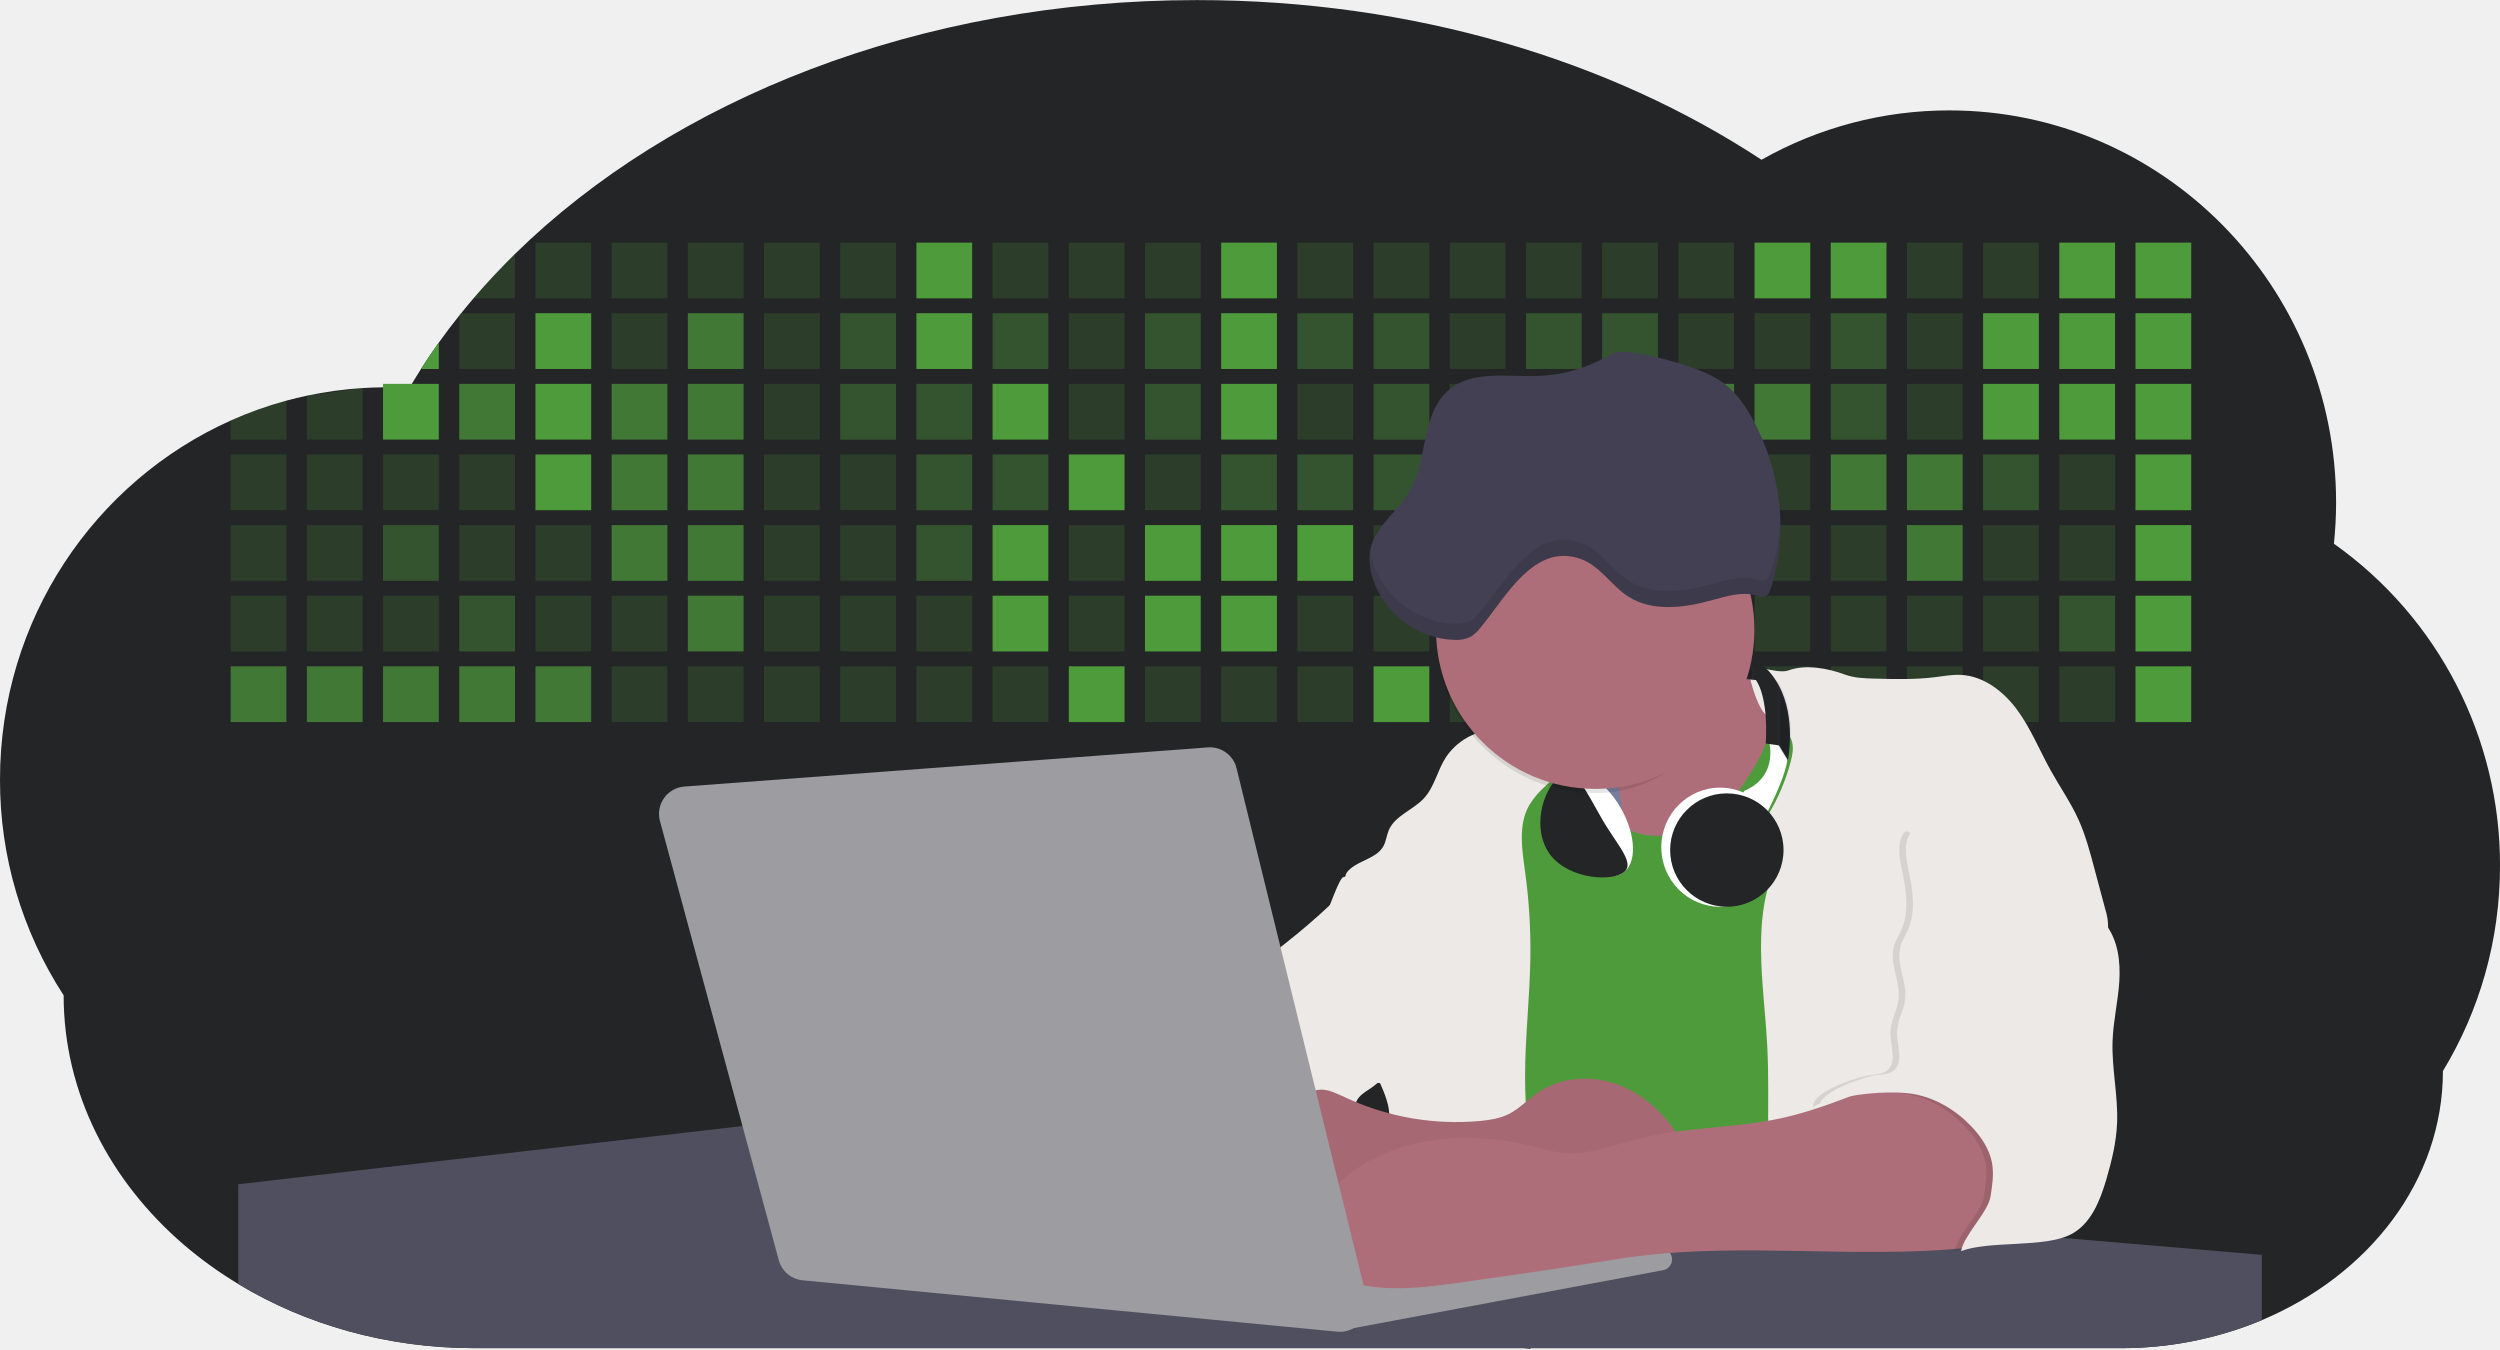
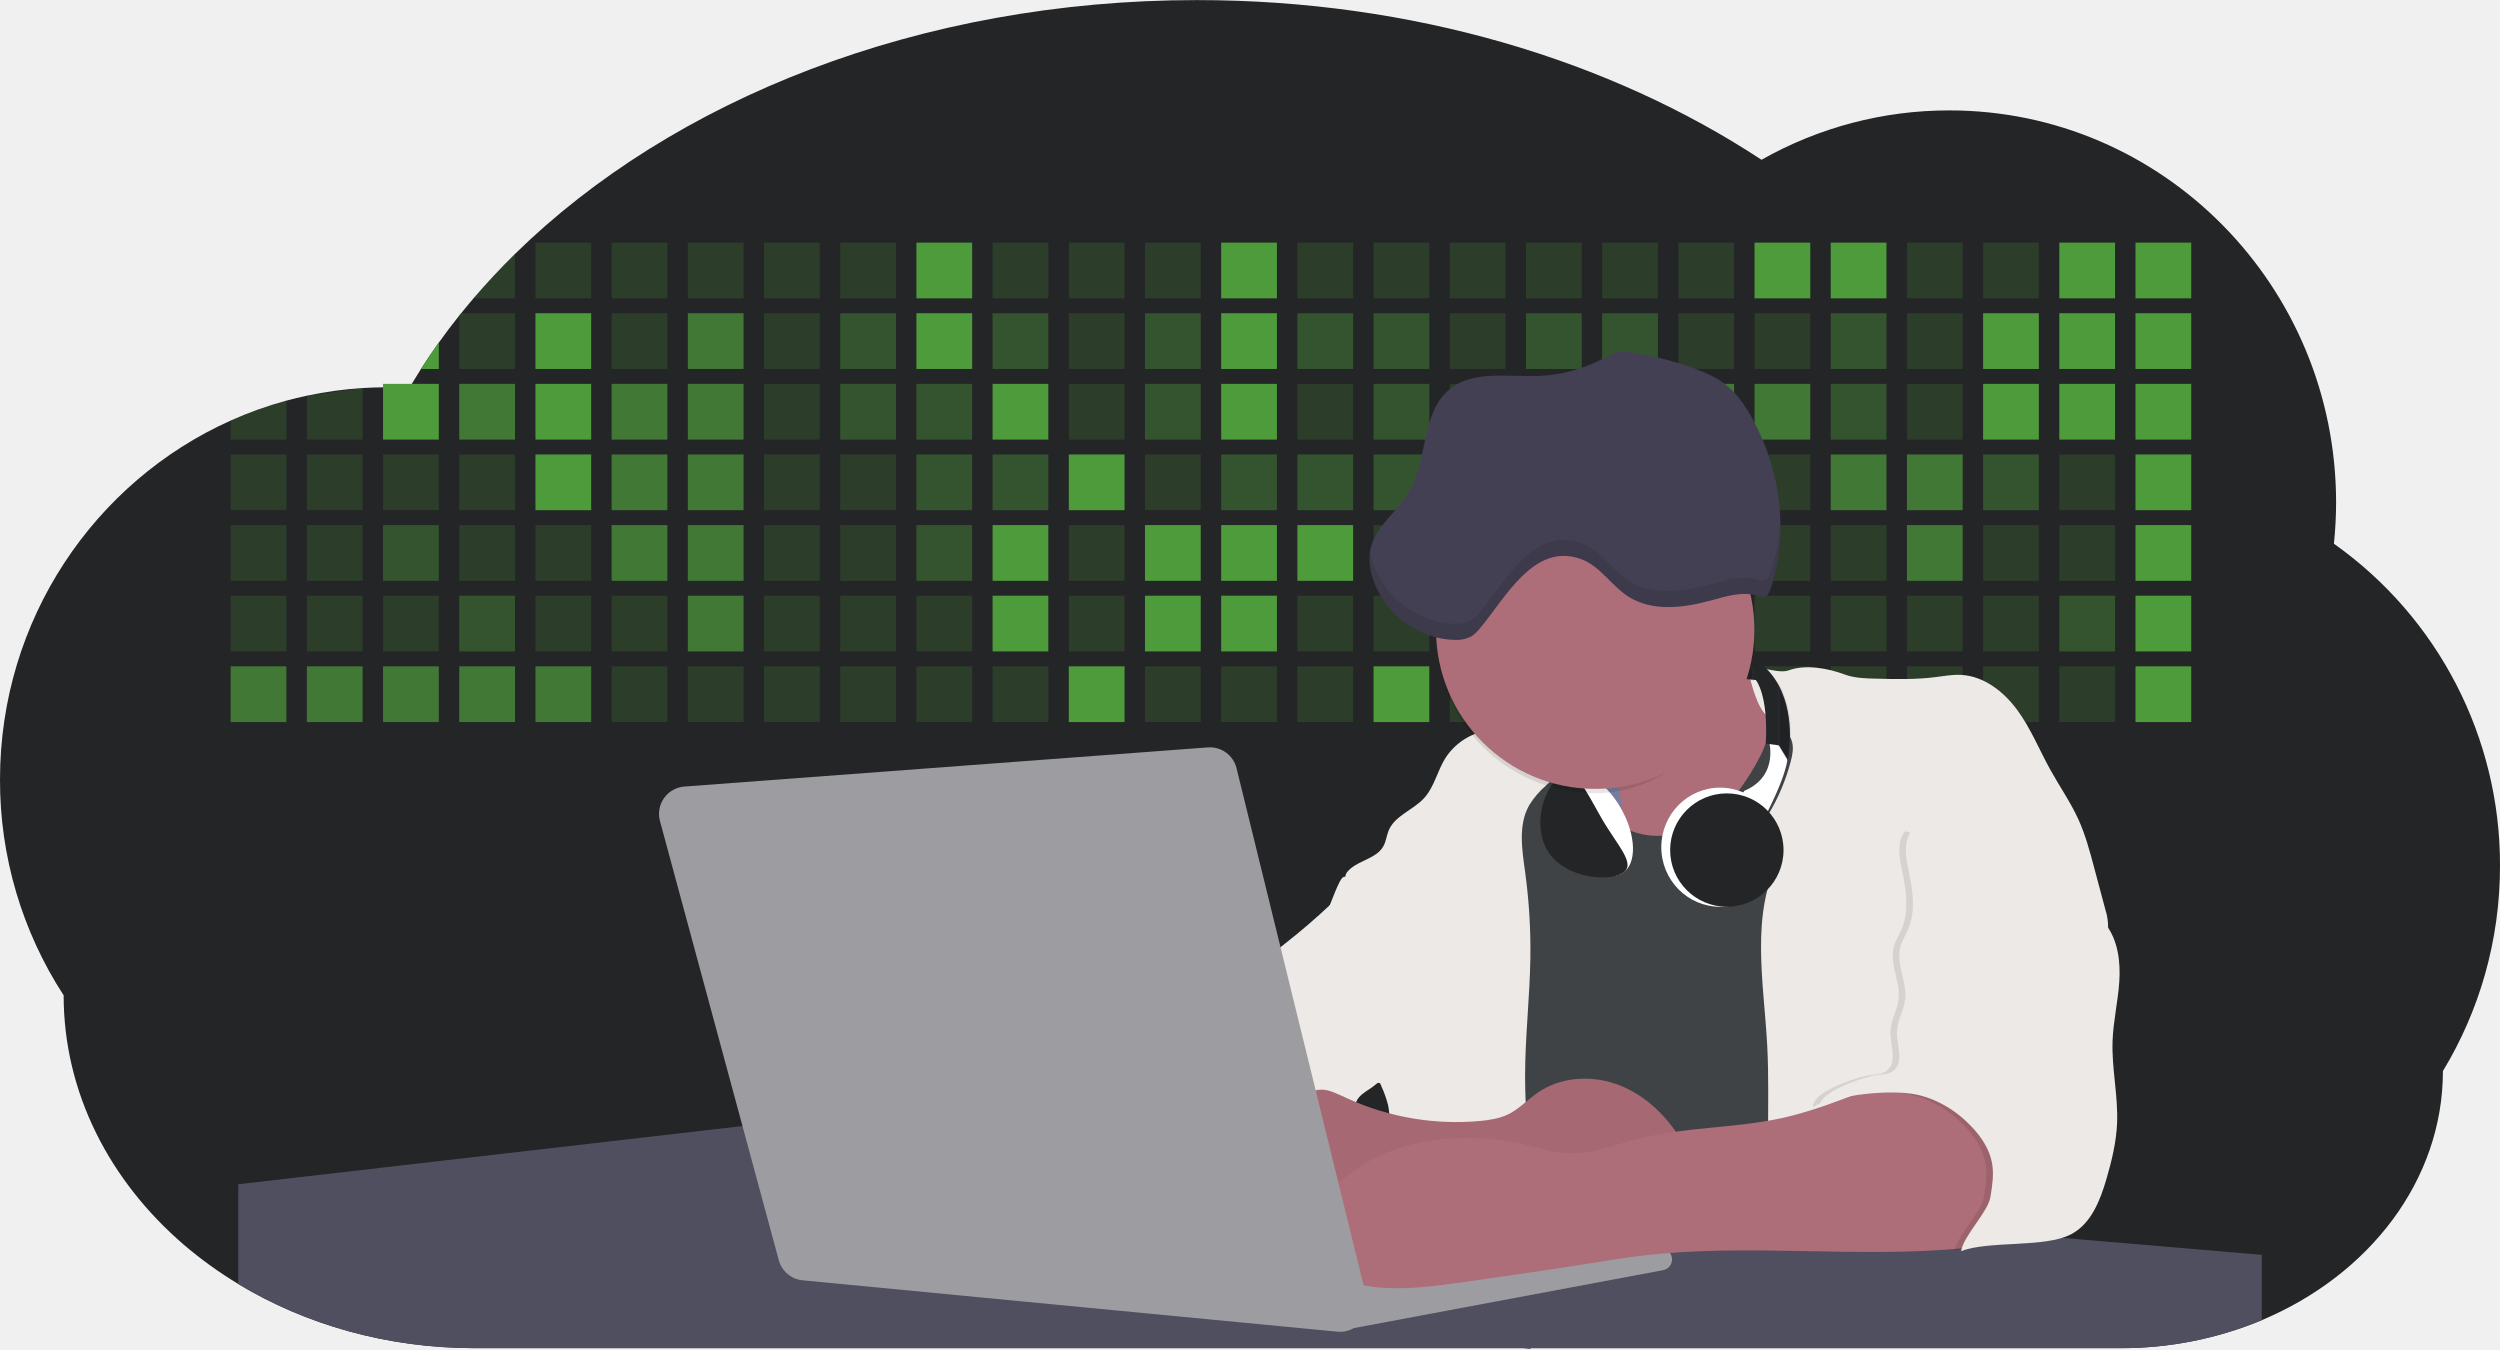
<svg xmlns="http://www.w3.org/2000/svg" id="aa7bae02-e79e-4d6b-a496-aba15f39787c" data-name="Layer 1" width="1144" height="617.32" viewBox="0 0 1144 617.32" version="1.1">
  <defs id="defs419" />
  <path d="M1172,537.57a181.92,181.92,0,0,1-6.85,49.6,180.06,180.06,0,0,1-19.27,44.28c0,50.1-33.82,93.4-82.91,114a167.3,167.3,0,0,1-64.73,12.8H245.17c-40.25,0-77.55-10.86-108.14-29.36A185.76,185.76,0,0,1,112.2,711c-34-29.22-55.08-69.6-55.08-114.2A180.5,180.5,0,0,1,28,498.08c0-73.36,43.39-136.44,105.55-164.29a174.52,174.52,0,0,1,25.51-9.12q4.63-1.26,9.36-2.26a175.39,175.39,0,0,1,25.51-3.5q4.65-.29,9.35-.33H205c3.46,0,6.89.12,10.3.32l1.12-1.9q2.06-3.44,4.22-6.81,3.9-6.14,8.18-12.1,4.48-6.29,9.35-12.38l.83-1q2.76-3.44,5.64-6.8,9-10.49,19-20.35c72.11-70.68,185.08-116.18,312.08-116.18,98.82,0,189.15,27.55,258.34,73.07A174.18,174.18,0,0,1,920,191.86c97.74,0,177,80.37,177,179.51a184.9,184.9,0,0,1-1,18.78A180,180,0,0,1,1172,537.57Z" transform="translate(-28 -141.34)" fill="#4e9b3c" opacity="0.1" id="path4" style="fill:#232526;fill-opacity:1;opacity:1" />
  <path d="M263.66,257.52v20.35h-19Q253.59,267.39,263.66,257.52Z" transform="translate(-28 -141.34)" fill="#4e9b3c" opacity="0.2" id="path6" />
  <rect x="245.02" y="111.02" width="25.51" height="25.51" fill="#4e9b3c" opacity="0.2" id="rect8" />
  <rect x="279.88" y="111.02" width="25.51" height="25.51" fill="#4e9b3c" opacity="0.2" id="rect10" />
  <rect x="314.75" y="111.02" width="25.51" height="25.51" fill="#4e9b3c" opacity="0.2" id="rect12" />
  <rect x="349.61" y="111.02" width="25.51" height="25.51" fill="#4e9b3c" opacity="0.2" id="rect14" />
  <rect x="384.48" y="111.02" width="25.51" height="25.51" fill="#4e9b3c" opacity="0.2" id="rect16" />
  <rect x="419.35" y="111.02" width="25.51" height="25.51" fill="#4e9b3c" id="rect18" />
  <rect x="454.21" y="111.02" width="25.51" height="25.51" fill="#4e9b3c" opacity="0.2" id="rect20" />
  <rect x="489.08" y="111.02" width="25.51" height="25.51" fill="#4e9b3c" opacity="0.2" id="rect22" />
  <rect x="523.94" y="111.02" width="25.51" height="25.51" fill="#4e9b3c" opacity="0.2" id="rect24" />
  <rect x="558.81" y="111.02" width="25.51" height="25.51" fill="#4e9b3c" id="rect26" />
  <rect x="593.68" y="111.02" width="25.51" height="25.51" fill="#4e9b3c" opacity="0.2" id="rect28" />
  <rect x="628.54" y="111.02" width="25.51" height="25.51" fill="#4e9b3c" opacity="0.2" id="rect30" />
  <rect x="663.41" y="111.02" width="25.51" height="25.51" fill="#4e9b3c" opacity="0.2" id="rect32" />
  <rect x="698.28" y="111.02" width="25.51" height="25.51" fill="#4e9b3c" opacity="0.2" id="rect34" />
  <rect x="733.14" y="111.02" width="25.51" height="25.51" fill="#4e9b3c" opacity="0.2" id="rect36" />
  <rect x="768.01" y="111.02" width="25.51" height="25.51" fill="#4e9b3c" opacity="0.2" id="rect38" />
  <rect x="802.87" y="111.02" width="25.51" height="25.51" fill="#4e9b3c" id="rect40" />
  <rect x="837.74" y="111.02" width="25.51" height="25.51" fill="#4e9b3c" id="rect42" />
  <rect x="872.61" y="111.02" width="25.51" height="25.51" fill="#4e9b3c" opacity="0.2" id="rect44" />
  <rect x="907.47" y="111.02" width="25.51" height="25.51" fill="#4e9b3c" opacity="0.2" id="rect46" />
  <rect x="942.34" y="111.02" width="25.51" height="25.51" fill="#4e9b3c" id="rect48" />
  <rect x="977.2" y="111.02" width="25.51" height="25.51" fill="#4e9b3c" id="rect50" />
  <path d="M228.8,298.08v12.1h-8.18Q224.52,304,228.8,298.08Z" transform="translate(-28 -141.34)" fill="#4e9b3c" id="path52" />
  <rect x="210.15" y="143.33" width="25.51" height="25.51" fill="#4e9b3c" opacity="0.2" id="rect54" />
  <rect x="245.02" y="143.33" width="25.51" height="25.51" fill="#4e9b3c" id="rect56" />
  <rect x="279.88" y="143.33" width="25.51" height="25.51" fill="#4e9b3c" opacity="0.2" id="rect58" />
  <rect x="314.75" y="143.33" width="25.51" height="25.51" fill="#4e9b3c" opacity="0.7" id="rect60" />
  <rect x="349.61" y="143.33" width="25.51" height="25.51" fill="#4e9b3c" opacity="0.2" id="rect62" />
  <rect x="384.48" y="143.33" width="25.51" height="25.51" fill="#4e9b3c" opacity="0.4" id="rect64" />
  <rect x="419.35" y="143.33" width="25.51" height="25.51" fill="#4e9b3c" id="rect66" />
  <rect x="454.21" y="143.33" width="25.51" height="25.51" fill="#4e9b3c" opacity="0.4" id="rect68" />
  <rect x="489.08" y="143.33" width="25.51" height="25.51" fill="#4e9b3c" opacity="0.2" id="rect70" />
  <rect x="523.94" y="143.33" width="25.51" height="25.51" fill="#4e9b3c" opacity="0.4" id="rect72" />
  <rect x="558.81" y="143.33" width="25.51" height="25.51" fill="#4e9b3c" id="rect74" />
  <rect x="593.68" y="143.33" width="25.51" height="25.51" fill="#4e9b3c" opacity="0.4" id="rect76" />
  <rect x="628.54" y="143.33" width="25.51" height="25.51" fill="#4e9b3c" opacity="0.4" id="rect78" />
  <rect x="663.41" y="143.33" width="25.51" height="25.51" fill="#4e9b3c" opacity="0.2" id="rect80" />
  <rect x="698.28" y="143.33" width="25.51" height="25.51" fill="#4e9b3c" opacity="0.4" id="rect82" />
  <rect x="733.14" y="143.33" width="25.51" height="25.51" fill="#4e9b3c" opacity="0.4" id="rect84" />
  <rect x="768.01" y="143.33" width="25.51" height="25.51" fill="#4e9b3c" opacity="0.2" id="rect86" />
  <rect x="802.87" y="143.33" width="25.51" height="25.51" fill="#4e9b3c" opacity="0.2" id="rect88" />
  <rect x="837.74" y="143.33" width="25.51" height="25.51" fill="#4e9b3c" opacity="0.4" id="rect90" />
  <rect x="872.61" y="143.33" width="25.51" height="25.51" fill="#4e9b3c" opacity="0.2" id="rect92" />
  <rect x="907.47" y="143.33" width="25.51" height="25.51" fill="#4e9b3c" id="rect94" />
  <rect x="942.34" y="143.33" width="25.51" height="25.51" fill="#4e9b3c" id="rect96" />
  <rect x="977.2" y="143.33" width="25.51" height="25.51" fill="#4e9b3c" id="rect98" />
  <path d="M159.06,324.67V342.5H133.55v-8.71A174.52,174.52,0,0,1,159.06,324.67Z" transform="translate(-28 -141.34)" fill="#4e9b3c" opacity="0.2" id="path100" />
  <polygon points="165.93 177.57 165.93 201.16 140.42 201.16 140.42 181.07 165.93 177.57" fill="#4e9b3c" opacity="0.2" id="polygon102" />
  <rect x="175.28" y="175.65" width="25.51" height="25.51" fill="#4e9b3c" id="rect104" />
  <rect x="210.15" y="175.65" width="25.51" height="25.51" fill="#4e9b3c" opacity="0.7" id="rect106" />
  <rect x="245.02" y="175.65" width="25.51" height="25.51" fill="#4e9b3c" id="rect108" />
  <rect x="279.88" y="175.65" width="25.51" height="25.51" fill="#4e9b3c" opacity="0.7" id="rect110" />
  <rect x="314.75" y="175.65" width="25.51" height="25.51" fill="#4e9b3c" opacity="0.7" id="rect112" />
  <rect x="349.61" y="175.65" width="25.51" height="25.51" fill="#4e9b3c" opacity="0.2" id="rect114" />
  <rect x="384.48" y="175.65" width="25.51" height="25.51" fill="#4e9b3c" opacity="0.4" id="rect116" />
  <rect x="419.35" y="175.65" width="25.51" height="25.51" fill="#4e9b3c" opacity="0.4" id="rect118" />
  <rect x="454.21" y="175.65" width="25.51" height="25.51" fill="#4e9b3c" id="rect120" />
  <rect x="489.08" y="175.65" width="25.51" height="25.51" fill="#4e9b3c" opacity="0.2" id="rect122" />
  <rect x="523.94" y="175.65" width="25.51" height="25.51" fill="#4e9b3c" opacity="0.4" id="rect124" />
  <rect x="558.81" y="175.65" width="25.51" height="25.51" fill="#4e9b3c" id="rect126" />
  <rect x="593.68" y="175.65" width="25.51" height="25.51" fill="#4e9b3c" opacity="0.2" id="rect128" />
  <rect x="628.54" y="175.65" width="25.51" height="25.51" fill="#4e9b3c" opacity="0.4" id="rect130" />
  <rect x="663.41" y="175.65" width="25.51" height="25.51" fill="#4e9b3c" opacity="0.2" id="rect132" />
  <rect x="698.28" y="175.65" width="25.51" height="25.51" fill="#4e9b3c" id="rect134" />
  <rect x="733.14" y="175.65" width="25.51" height="25.51" fill="#4e9b3c" opacity="0.2" id="rect136" />
  <rect x="768.01" y="175.65" width="25.51" height="25.51" fill="#4e9b3c" opacity="0.7" id="rect138" />
  <rect x="802.87" y="175.65" width="25.51" height="25.51" fill="#4e9b3c" opacity="0.7" id="rect140" />
  <rect x="837.74" y="175.65" width="25.51" height="25.51" fill="#4e9b3c" opacity="0.4" id="rect142" />
  <rect x="872.61" y="175.65" width="25.51" height="25.51" fill="#4e9b3c" opacity="0.2" id="rect144" />
  <rect x="907.47" y="175.65" width="25.51" height="25.51" fill="#4e9b3c" id="rect146" />
  <rect x="942.34" y="175.65" width="25.51" height="25.51" fill="#4e9b3c" id="rect148" />
  <rect x="977.2" y="175.65" width="25.51" height="25.51" fill="#4e9b3c" id="rect150" />
  <rect x="105.55" y="207.96" width="25.51" height="25.51" fill="#4e9b3c" opacity="0.2" id="rect152" />
  <rect x="140.42" y="207.96" width="25.51" height="25.51" fill="#4e9b3c" opacity="0.2" id="rect154" />
  <rect x="175.28" y="207.96" width="25.51" height="25.51" fill="#4e9b3c" opacity="0.2" id="rect156" />
  <rect x="210.15" y="207.96" width="25.51" height="25.51" fill="#4e9b3c" opacity="0.2" id="rect158" />
  <rect x="245.02" y="207.96" width="25.51" height="25.51" fill="#4e9b3c" id="rect160" />
  <rect x="279.88" y="207.96" width="25.51" height="25.51" fill="#4e9b3c" opacity="0.7" id="rect162" />
  <rect x="314.75" y="207.96" width="25.51" height="25.51" fill="#4e9b3c" opacity="0.7" id="rect164" />
  <rect x="349.61" y="207.96" width="25.51" height="25.51" fill="#4e9b3c" opacity="0.2" id="rect166" />
  <rect x="384.48" y="207.96" width="25.51" height="25.51" fill="#4e9b3c" opacity="0.2" id="rect168" />
  <rect x="419.35" y="207.96" width="25.51" height="25.51" fill="#4e9b3c" opacity="0.4" id="rect170" />
  <rect x="454.21" y="207.96" width="25.51" height="25.51" fill="#4e9b3c" opacity="0.4" id="rect172" />
  <rect x="489.08" y="207.96" width="25.51" height="25.51" fill="#4e9b3c" id="rect174" />
  <rect x="523.94" y="207.96" width="25.51" height="25.51" fill="#4e9b3c" opacity="0.2" id="rect176" />
  <rect x="558.81" y="207.96" width="25.51" height="25.51" fill="#4e9b3c" opacity="0.4" id="rect178" />
  <rect x="593.68" y="207.96" width="25.51" height="25.51" fill="#4e9b3c" opacity="0.4" id="rect180" />
  <rect x="628.54" y="207.96" width="25.51" height="25.51" fill="#4e9b3c" opacity="0.4" id="rect182" />
  <rect x="663.41" y="207.96" width="25.51" height="25.51" fill="#4e9b3c" opacity="0.4" id="rect184" />
  <rect x="698.28" y="207.96" width="25.51" height="25.51" fill="#4e9b3c" opacity="0.2" id="rect186" />
  <rect x="733.14" y="207.96" width="25.51" height="25.51" fill="#4e9b3c" opacity="0.2" id="rect188" />
  <rect x="768.01" y="207.96" width="25.51" height="25.51" fill="#4e9b3c" opacity="0.2" id="rect190" />
  <rect x="802.87" y="207.96" width="25.51" height="25.51" fill="#4e9b3c" opacity="0.2" id="rect192" />
  <rect x="837.74" y="207.96" width="25.51" height="25.51" fill="#4e9b3c" opacity="0.7" id="rect194" />
  <rect x="872.61" y="207.96" width="25.51" height="25.51" fill="#4e9b3c" opacity="0.7" id="rect196" />
  <rect x="907.47" y="207.96" width="25.51" height="25.51" fill="#4e9b3c" opacity="0.4" id="rect198" />
  <rect x="942.34" y="207.96" width="25.51" height="25.51" fill="#4e9b3c" opacity="0.2" id="rect200" />
  <rect x="977.2" y="207.96" width="25.51" height="25.51" fill="#4e9b3c" id="rect202" />
  <rect x="105.55" y="240.28" width="25.51" height="25.51" fill="#4e9b3c" opacity="0.2" id="rect204" />
  <rect x="140.42" y="240.28" width="25.51" height="25.51" fill="#4e9b3c" opacity="0.2" id="rect206" />
  <rect x="175.28" y="240.28" width="25.51" height="25.51" fill="#4e9b3c" opacity="0.4" id="rect208" />
  <rect x="210.15" y="240.28" width="25.51" height="25.51" fill="#4e9b3c" opacity="0.2" id="rect210" />
  <rect x="245.02" y="240.28" width="25.51" height="25.51" fill="#4e9b3c" opacity="0.2" id="rect212" />
  <rect x="279.88" y="240.28" width="25.51" height="25.51" fill="#4e9b3c" opacity="0.7" id="rect214" />
  <rect x="314.75" y="240.28" width="25.51" height="25.51" fill="#4e9b3c" opacity="0.7" id="rect216" />
  <rect x="349.61" y="240.28" width="25.51" height="25.51" fill="#4e9b3c" opacity="0.2" id="rect218" />
  <rect x="384.48" y="240.28" width="25.51" height="25.51" fill="#4e9b3c" opacity="0.2" id="rect220" />
  <rect x="419.35" y="240.28" width="25.51" height="25.51" fill="#4e9b3c" opacity="0.4" id="rect222" />
  <rect x="454.21" y="240.28" width="25.51" height="25.51" fill="#4e9b3c" id="rect224" />
  <rect x="489.08" y="240.28" width="25.51" height="25.51" fill="#4e9b3c" opacity="0.2" id="rect226" />
  <rect x="523.94" y="240.28" width="25.51" height="25.51" fill="#4e9b3c" id="rect228" />
  <rect x="558.81" y="240.28" width="25.51" height="25.51" fill="#4e9b3c" id="rect230" />
  <rect x="593.68" y="240.28" width="25.51" height="25.51" fill="#4e9b3c" id="rect232" />
  <rect x="628.54" y="240.28" width="25.51" height="25.51" fill="#4e9b3c" opacity="0.2" id="rect234" />
  <rect x="663.41" y="240.28" width="25.51" height="25.51" fill="#4e9b3c" id="rect236" />
  <rect x="698.28" y="240.28" width="25.51" height="25.51" fill="#4e9b3c" opacity="0.2" id="rect238" />
  <rect x="733.14" y="240.28" width="25.51" height="25.51" fill="#4e9b3c" opacity="0.2" id="rect240" />
  <rect x="768.01" y="240.28" width="25.51" height="25.51" fill="#4e9b3c" opacity="0.2" id="rect242" />
  <rect x="802.87" y="240.28" width="25.51" height="25.51" fill="#4e9b3c" opacity="0.2" id="rect244" />
  <rect x="837.74" y="240.28" width="25.51" height="25.51" fill="#4e9b3c" opacity="0.2" id="rect246" />
  <rect x="872.61" y="240.28" width="25.51" height="25.51" fill="#4e9b3c" opacity="0.7" id="rect248" />
  <rect x="907.47" y="240.28" width="25.51" height="25.51" fill="#4e9b3c" opacity="0.2" id="rect250" />
  <rect x="942.34" y="240.28" width="25.51" height="25.51" fill="#4e9b3c" opacity="0.2" id="rect252" />
  <rect x="977.2" y="240.28" width="25.51" height="25.51" fill="#4e9b3c" id="rect254" />
  <rect x="105.55" y="272.59" width="25.51" height="25.51" fill="#4e9b3c" opacity="0.2" id="rect256" />
  <rect x="140.42" y="272.59" width="25.51" height="25.51" fill="#4e9b3c" opacity="0.2" id="rect258" />
  <rect x="175.28" y="272.59" width="25.51" height="25.51" fill="#4e9b3c" opacity="0.2" id="rect260" />
  <rect x="210.15" y="272.59" width="25.51" height="25.51" fill="#4e9b3c" opacity="0.4" id="rect262" />
  <rect x="245.02" y="272.59" width="25.51" height="25.51" fill="#4e9b3c" opacity="0.2" id="rect264" />
  <rect x="279.88" y="272.59" width="25.51" height="25.51" fill="#4e9b3c" opacity="0.2" id="rect266" />
  <rect x="314.75" y="272.59" width="25.51" height="25.51" fill="#4e9b3c" opacity="0.7" id="rect268" />
  <rect x="349.61" y="272.59" width="25.51" height="25.51" fill="#4e9b3c" opacity="0.2" id="rect270" />
  <rect x="384.48" y="272.59" width="25.51" height="25.51" fill="#4e9b3c" opacity="0.2" id="rect272" />
  <rect x="419.35" y="272.59" width="25.51" height="25.51" fill="#4e9b3c" opacity="0.2" id="rect274" />
  <rect x="454.21" y="272.59" width="25.51" height="25.51" fill="#4e9b3c" id="rect276" />
  <rect x="489.08" y="272.59" width="25.51" height="25.51" fill="#4e9b3c" opacity="0.2" id="rect278" />
  <rect x="523.94" y="272.59" width="25.51" height="25.51" fill="#4e9b3c" id="rect280" />
  <rect x="558.81" y="272.59" width="25.51" height="25.51" fill="#4e9b3c" id="rect282" />
  <rect x="593.68" y="272.59" width="25.51" height="25.51" fill="#4e9b3c" opacity="0.2" id="rect284" />
  <rect x="628.54" y="272.59" width="25.51" height="25.51" fill="#4e9b3c" opacity="0.2" id="rect286" />
  <rect x="663.41" y="272.59" width="25.51" height="25.51" fill="#4e9b3c" opacity="0.2" id="rect288" />
  <rect x="698.28" y="272.59" width="25.51" height="25.51" fill="#4e9b3c" opacity="0.2" id="rect290" />
  <rect x="733.14" y="272.59" width="25.51" height="25.51" fill="#4e9b3c" opacity="0.2" id="rect292" />
  <rect x="768.01" y="272.59" width="25.51" height="25.51" fill="#4e9b3c" opacity="0.2" id="rect294" />
  <rect x="802.87" y="272.59" width="25.51" height="25.51" fill="#4e9b3c" opacity="0.2" id="rect296" />
  <rect x="837.74" y="272.59" width="25.51" height="25.51" fill="#4e9b3c" opacity="0.2" id="rect298" />
  <rect x="872.61" y="272.59" width="25.51" height="25.51" fill="#4e9b3c" opacity="0.2" id="rect300" />
  <rect x="907.47" y="272.59" width="25.51" height="25.51" fill="#4e9b3c" opacity="0.2" id="rect302" />
  <rect x="942.34" y="272.59" width="25.51" height="25.51" fill="#4e9b3c" opacity="0.4" id="rect304" />
  <rect x="977.2" y="272.59" width="25.51" height="25.51" fill="#4e9b3c" id="rect306" />
  <rect x="105.55" y="304.91" width="25.51" height="25.51" fill="#4e9b3c" opacity="0.7" id="rect308" />
  <rect x="140.42" y="304.91" width="25.51" height="25.51" fill="#4e9b3c" opacity="0.7" id="rect310" />
  <rect x="175.28" y="304.91" width="25.51" height="25.51" fill="#4e9b3c" opacity="0.7" id="rect312" />
  <rect x="210.15" y="304.91" width="25.51" height="25.51" fill="#4e9b3c" opacity="0.7" id="rect314" />
  <rect x="245.02" y="304.91" width="25.51" height="25.51" fill="#4e9b3c" opacity="0.7" id="rect316" />
  <rect x="279.88" y="304.91" width="25.51" height="25.51" fill="#4e9b3c" opacity="0.2" id="rect318" />
  <rect x="314.75" y="304.91" width="25.51" height="25.51" fill="#4e9b3c" opacity="0.2" id="rect320" />
  <rect x="349.61" y="304.91" width="25.51" height="25.51" fill="#4e9b3c" opacity="0.2" id="rect322" />
  <rect x="384.48" y="304.91" width="25.51" height="25.51" fill="#4e9b3c" opacity="0.2" id="rect324" />
  <rect x="419.35" y="304.91" width="25.51" height="25.51" fill="#4e9b3c" opacity="0.2" id="rect326" />
  <rect x="454.21" y="304.91" width="25.51" height="25.51" fill="#4e9b3c" opacity="0.2" id="rect328" />
  <rect x="489.08" y="304.91" width="25.51" height="25.51" fill="#4e9b3c" id="rect330" />
  <rect x="523.94" y="304.91" width="25.51" height="25.51" fill="#4e9b3c" opacity="0.2" id="rect332" />
  <rect x="558.81" y="304.91" width="25.51" height="25.51" fill="#4e9b3c" opacity="0.2" id="rect334" />
  <rect x="593.68" y="304.91" width="25.51" height="25.51" fill="#4e9b3c" opacity="0.2" id="rect336" />
  <rect x="628.54" y="304.91" width="25.51" height="25.51" fill="#4e9b3c" id="rect338" />
  <rect x="663.41" y="304.91" width="25.51" height="25.51" fill="#4e9b3c" opacity="0.2" id="rect340" />
  <rect x="698.28" y="304.91" width="25.51" height="25.51" fill="#4e9b3c" opacity="0.2" id="rect342" />
  <rect x="733.14" y="304.91" width="25.51" height="25.51" fill="#4e9b3c" opacity="0.2" id="rect344" />
  <rect x="768.01" y="304.91" width="25.51" height="25.51" fill="#4e9b3c" opacity="0.2" id="rect346" />
  <rect x="802.87" y="304.91" width="25.51" height="25.51" fill="#4e9b3c" opacity="0.2" id="rect348" />
  <rect x="837.74" y="304.91" width="25.51" height="25.51" fill="#4e9b3c" opacity="0.2" id="rect350" />
  <rect x="872.61" y="304.91" width="25.51" height="25.51" fill="#4e9b3c" opacity="0.2" id="rect352" />
  <rect x="907.47" y="304.91" width="25.51" height="25.51" fill="#4e9b3c" opacity="0.2" id="rect354" />
  <rect x="942.34" y="304.91" width="25.51" height="25.51" fill="#4e9b3c" opacity="0.2" id="rect356" />
  <rect x="977.2" y="304.91" width="25.51" height="25.51" fill="#4e9b3c" id="rect358" />
  <circle cx="734.52" cy="363.89" r="34.87" fill="#767d9f" id="circle360" />
  <path d="M760.71,460.87q5.22,22.78,8.86,45.9c.73,4.58,1.38,9.41-.28,13.74-1.39,3.61-4.22,6.43-6.44,9.59s-3.9,7.21-2.55,10.83,5.29,5.6,9.05,6.62c10.76,2.9,22.23.79,32.94-2.35a53.29,53.29,0,0,0,13.81-5.72c4.54-2.88,8.26-6.88,11.68-11,15.61-18.93,25.83-41.65,35.45-64.23a39.12,39.12,0,0,1-33.11-13.34c-3.94-4.63-6.83-11.08-4.61-16.74-6.51,3.57-14.24,3.81-21.25,6.25a75.49,75.49,0,0,0-12.5,6.15q-7.18,4.15-14.28,8.46C772.07,458.29,767,461.19,760.71,460.87Z" transform="translate(-28 -141.34)" fill="#ae6e79" id="path362" />
-   <path d="M833.64,487.05c-6.11,11.89-14.06,23.32-25.41,30.4s-26.63,9-38,2c-5.6-3.42-9.84-8.62-14.73-13s-11-8.13-17.57-7.56c-7.24.63-12.91,6.28-17.76,11.69-7.36,8.22-14.47,16.79-19.68,26.52-10,18.7-12.37,40.56-11.93,61.76s3.51,42.29,3.58,63.49c.1,26.08-4.32,51.95-8.79,77.64,41.1-5.06,82.25,6,123.44,10.19,26.36,2.71,52.92,2.65,79.42,2.58,4.66,0,9.62-.12,13.5-2.7a18.2,18.2,0,0,0,5.59-6.64c3.66-6.75,5.13-14.45,6.15-22.06,2.59-19.22,2.67-38.68,2.74-58.08.18-47,.35-94.17-5.62-140.8-1.47-11.47-3.35-23-7.75-33.73s-11.58-20.6-21.62-26.35c-6.45-3.7-21.4-10.14-29-6.41C841.67,460.15,837.73,479.09,833.64,487.05Z" transform="translate(-28 -141.34)" fill="#767d9f" id="path364" style="fill:#4e9b3c;fill-opacity:1" />
+   <path d="M833.64,487.05c-6.11,11.89-14.06,23.32-25.41,30.4s-26.63,9-38,2c-5.6-3.42-9.84-8.62-14.73-13s-11-8.13-17.57-7.56c-7.24.63-12.91,6.28-17.76,11.69-7.36,8.22-14.47,16.79-19.68,26.52-10,18.7-12.37,40.56-11.93,61.76s3.51,42.29,3.58,63.49c.1,26.08-4.32,51.95-8.79,77.64,41.1-5.06,82.25,6,123.44,10.19,26.36,2.71,52.92,2.65,79.42,2.58,4.66,0,9.62-.12,13.5-2.7a18.2,18.2,0,0,0,5.59-6.64c3.66-6.75,5.13-14.45,6.15-22.06,2.59-19.22,2.67-38.68,2.74-58.08.18-47,.35-94.17-5.62-140.8-1.47-11.47-3.35-23-7.75-33.73s-11.58-20.6-21.62-26.35c-6.45-3.7-21.4-10.14-29-6.41C841.67,460.15,837.73,479.09,833.64,487.05Z" transform="translate(-28 -141.34)" fill="#767d9f" id="path364" style="fill:#404345;fill-opacity:1" />
  <path d="M836.68,619.77c-1.55-29-7.86-59.95,5.57-85.69,3.3-6.32-8.54-14.21-4.88-20.33a92.08,92.08,0,0,0,10.06-23.93c.76-2.89,1.37-5.95.65-8.85-1.33-5.29-6.56-8.44-11-11.66-4.9-3.56-7.42-14.41-9-20.28s12.57,1.2,18.26-.89c7.9-2.89,17.94-1.07,25.82,1.86,4.4,1.62,9.18,1.76,13.87,1.88,9.11.24,18.25.47,27.29-.65,4.06-.51,8.13-1.28,12.21-1.05,10.41.59,19.46,7.71,25.62,16.13s10.08,18.23,15.13,27.35c4.21,7.6,9.23,14.78,12.82,22.69,3.18,7,5.19,14.52,7.18,22l5.13,19.19a25.58,25.58,0,0,1,1.26,8.51c-.26,3.07-1.62,5.93-3,8.66A164.12,164.12,0,0,1,971,603.2c-10.79,13.23-23.89,25.16-30.3,41-2.5,6.17-3.89,12.73-5.16,19.27a707.94,707.94,0,0,0-10.9,79.15,174.2,174.2,0,0,0-36.52-12.21,177.61,177.61,0,0,0-19-3c-5.59-.58-12.8.52-18.12-1-8.9-2.53-9.88-17.58-11.23-25.46-2.16-12.55-2.59-25.32-2.67-38C837,648.53,837.45,634.14,836.68,619.77Z" transform="translate(-28 -141.34)" fill="#4c4981" id="path366" style="fill:#ece9e6;fill-opacity:1" />
  <path d="M641.23,565.54c4.21,24,8.85,48.07,18,70.62-.23.22-.46.42-.69.62-.81.69-1.65,1.34-2.53,2-2.05,1.44-4.3,2.66-6,4.54a8,8,0,0,0-1.5,2.45,5.48,5.48,0,0,0,0,4.47c-4.77,2.11-10.31,1.46-15.66,1.26-4.61-.17-9.08,0-12.78,2.53-5.14,3.54-6.69,10.34-7.52,16.52q-.46,3.38-.79,6.77-.32,3.15-.52,6.32a188.61,188.61,0,0,0-.19,21q.08,1.92.21,3.84c-16.34-.39-31.23-8.91-45.32-17.19-3.22-1.89-6.54-3.88-8.63-7A15.8,15.8,0,0,1,555,674c0-.51.09-1,.16-1.52a41.58,41.58,0,0,1,2.29-8.68,107.2,107.2,0,0,1,19.19-32.65c3.58-4.18,7.61-8.27,9.28-13.52.73-2.29,1-4.72,1.74-7,3.32-9.88,15.3-14.55,19.4-24.14,1-2.29,1.46-4.8,2.7-7a17.63,17.63,0,0,1,4.25-4.75c.73-.61,1.49-1.2,2.24-1.79q10.54-8.26,20.31-17.45,1.82-1.71,3.6-3.46A59.48,59.48,0,0,0,641.23,565.54Z" transform="translate(-28 -141.34)" fill="#4c4981" id="path368" style="fill:#ece9e6;fill-opacity:1" />
  <path d="M742,494.56c-1.44,1.52-3,2.95-4.53,4.37l-.41.37-1.62,1.5a39,39,0,0,0-7.55,8.79l-.17.28c-5.1,9.13-3.21,20.37-1.79,30.74a261.55,261.55,0,0,1,2.37,39c-.26,18-2.38,35.88-2.42,53.86,0,4.08.09,8.15.27,12.23.29,6.63.79,13.25,1.39,19.87.65,7.26,1.43,14.51,2.16,21.76.58,5.61,1.13,11.21,1.59,16.81.23,2.9.45,5.79.63,8.69.21,3.4.38,6.81.48,10.21h0c.07,2.16.11,4.31.11,6.47,0,1.23,0,2.45,0,3.67q0,3.51-.19,7-.2,4.49-.61,9c-.31,3.27-.86,6.84-3.16,9.14-.14.14-.29.27-.44.4l-3.24-.4a332.72,332.72,0,0,0-67.3-1.2c.49-3.38.94-6.75,1.38-10.14.2-1.6.4-3.21.59-4.82q.33-2.76.63-5.52c.23-2,.44-4,.64-6q.78-7.73,1.37-15.47.87-11.29,1.32-22.62.22-5.41.34-10.83.17-6.72.16-13.45,0-6.54-.11-13.1c0-1.44-.06-2.88-.18-4.31a27.35,27.35,0,0,0-.53-3.83,49.87,49.87,0,0,0-3-8.48c-.22-.52-.43-1-.64-1.55-.12-.27-.23-.55-.34-.82,5.76-5.13,9.86-12,13.8-18.76,6.39-10.89,12.93-22.26,14-34.84s-5.18-26.71-17.2-30.55c-3.27-1-6.73-1.28-10.1-1.87-3.18-.56-9.81-1.83-13.49-4.11q-3,3.08-6,6.05a22.15,22.15,0,0,1,2.17-8.71l1.42.07a2.71,2.71,0,0,1-.16-1c0-1.07.74-2.28,2.32-3.62,4.71-4,12.12-4.89,15.09-10.3,1.24-2.25,1.45-4.93,2.45-7.29,2.87-6.73,11.11-9.21,16.07-14.59s6.2-13,10.21-19a28.62,28.62,0,0,1,12-10c.4-.19.81-.38,1.22-.55,8.3-3.55,18.16-4.36,26.76-4.34,3.34,0,12,.1,16.24,1.79a5.32,5.32,0,0,1,1.85,1.13C752.37,480.61,745.34,491,742,494.56Z" transform="translate(-28 -141.34)" fill="#4c4981" id="path370" style="fill:#ece9e6;fill-opacity:1" />
  <path d="M642.72,542.69a60.88,60.88,0,0,1,46.74,4.87c7.2,4,13.66,9.58,17.62,16.78,5.95,10.8,5.69,23.82,5.27,36.15-.21,6.17-.48,12.56-3.2,18.1C706,625,700.06,629.4,694,633a42.24,42.24,0,0,1-12.32,5.33c-6.72,1.46-13.7.22-20.47-1-7.36-1.36-15.26-3-20.37-8.48-3-3.18-4.64-7.31-6.26-11.35q-3.49-8.75-7-17.48c-4.05-10.11-5.42-18.52-.07-28.37,2.43-4.49,5.4-8.69,7.8-13.21C636.51,556.14,640.81,543.28,642.72,542.69Z" transform="translate(-28 -141.34)" fill="#4c4981" id="path372" style="fill:#ece9e6;fill-opacity:1" />
  <path d="M1063,715.56v29.9a167.3,167.3,0,0,1-64.73,12.8H728.58c-.14.14-.29.27-.44.4l-3.24-.4H245.17c-40.25,0-77.55-10.86-108.14-29.36V683.25l230.72-26.63.18,0L502.29,668l34.77,3,18.06,1.53,37.38,3.17,19.23,1.63,28,2.38,3.94.33,20.18,1.71L691.23,684l38.5,3.26,64.18,5.45,45.15,3.83,74.14,6.29,14.1,1.19,1.52.13,1.32.11,18.62,1.58,20.44,1.74,2.37.2Z" transform="translate(-28 -141.34)" fill="#504f60" id="path374" />
  <polygon points="764 573.12 474.86 523.77 463.65 580.46 596.19 596.33 637 601.44 749.26 579.33 764 573.12" fill="#9c9ca1" id="polygon376" />
  <path d="M642.33,739.94l144.86-27.23a5,5,0,0,1,5.94,4.93h0a5,5,0,0,1-4.09,4.93L647.57,749.06Z" transform="translate(-28 -141.34)" fill="#9c9ca1" id="path378" />
  <path d="M705.17,654.31c4.51-.42,9.08-1.13,13.14-3.13,5-2.49,8.89-6.78,13.52-9.94,10.18-7,23.8-7.94,35.47-3.92s21.41,12.63,28.23,22.91c4.53,6.85,7.93,15.59,4.73,23.15a30.51,30.51,0,0,1-4.12,6.44l-8.34,10.9a29,29,0,0,1-5.66,6.09c-3.12,2.27-7,3.2-10.82,3.76-10.15,1.48-20.48.64-30.71,1.32-17.57,1.17-34.73,6.83-52.34,6.64-10.12-.11-20.11-2.15-30-4.19l-43.77-9c-7.62-1.56-16.23-3.84-19.82-10.75-1.61-3.11-1.91-6.71-2.1-10.21-.52-9.64,0-20.36,6.68-27.31,6.28-6.52,16.21-8.58,23.71-13.4,9.18-5.91,12.21-4,21.89.44A120,120,0,0,0,705.17,654.31Z" transform="translate(-28 -141.34)" fill="#ae6e79" id="path380" />
  <path d="M705.17,654.31c4.51-.42,9.08-1.13,13.14-3.13,5-2.49,8.89-6.78,13.52-9.94,10.18-7,23.8-7.94,35.47-3.92s21.41,12.63,28.23,22.91c4.53,6.85,7.93,15.59,4.73,23.15a30.51,30.51,0,0,1-4.12,6.44l-8.34,10.9a29,29,0,0,1-5.66,6.09c-3.12,2.27-7,3.2-10.82,3.76-10.15,1.48-20.48.64-30.71,1.32-17.57,1.17-34.73,6.83-52.34,6.64-10.12-.11-20.11-2.15-30-4.19l-43.77-9c-7.62-1.56-16.23-3.84-19.82-10.75-1.61-3.11-1.91-6.71-2.1-10.21-.52-9.64,0-20.36,6.68-27.31,6.28-6.52,16.21-8.58,23.71-13.4,9.18-5.91,12.21-4,21.89.44A120,120,0,0,0,705.17,654.31Z" transform="translate(-28 -141.34)" opacity="0.05" id="path382" />
  <path d="M880.94,640.6c-12.28,4.75-24.63,9.52-37.49,12.35-21.56,4.75-44.12,4-65.51,9.43-11.3,2.88-22.53,7.52-34.14,6.58-5.19-.42-10.2-2-15.25-3.2-28.37-7-60.62-4.73-83.66,13.27-7.88,6.15-14.33,13.82-20.18,22a14.7,14.7,0,0,0,5.91,21.88A86.62,86.62,0,0,0,659,730.48c13.13,1.16,26.32-.7,39.38-2.56,19.38-2.75,38.77-5.51,58.1-8.6,6.94-1.11,13.88-2.26,20.86-3.14,50.23-6.35,101.37,1.37,151.73-3.93,5.09-.54,10.27-1.24,14.9-3.41,11.72-5.5,17.52-20,15.1-32.74s-11.76-23.33-23-29.83c-9.42-5.47-19.58-7.68-30.07-10C896.26,634,890.32,637,880.94,640.6Z" transform="translate(-28 -141.34)" fill="#ae6e79" id="path384" />
  <path d="M988.67,564.44c5.54,7.26,6.72,17,6.12,26.09s-2.76,18.08-3.08,27.21c-.44,12.52,2.58,25,2.07,37.48-.36,8.73-2.43,17.29-4.88,25.67-2.89,9.89-7.07,20.52-16.2,25.27-12.12,6.31-37.54,2.76-50.29,7.7,1.16-7.23,12.28-17.7,13.44-24.93.8-5,1.61-10.14.75-15.15-1.1-6.39-4.85-12.06-9.3-16.78-7.08-7.51-16.32-13.16-26.47-15s-35-.33-43.12,6.08c-1-6.62,17.6-13,24.14-14.43,3.26-.73,7-.32,9.61-2.39,5-3.92,1.37-11.73,1.61-18,.19-5,3.11-9.58,3.7-14.58,1-8-4.22-16.15-2.17-24,.76-2.9,2.45-5.45,3.62-8.21,3.56-8.45,2-18.09.1-27.07-1.18-5.64-2.33-12,.81-16.81,2.91-4.49,11.17,11.5,16.46,10.76,17.47-2.45,33.28-15.4,47.39-4.8,7.19,5.4,8.13,11,11,18.71C976.77,554.6,984,558.36,988.67,564.44Z" transform="translate(-28 -141.34)" opacity="0.1" id="path386" />
  <path d="M991.67,564.44c5.54,7.26,6.72,17,6.12,26.09s-2.76,18.08-3.08,27.21c-.44,12.52,2.58,25,2.07,37.48-.36,8.73-2.43,17.29-4.88,25.67-2.89,9.89-7.07,20.52-16.2,25.27-12.12,6.31-37.54,2.76-50.29,7.7,1.16-7.23,12.28-17.7,13.44-24.93.8-5,1.61-10.14.75-15.15-1.1-6.39-4.85-12.06-9.3-16.78-7.08-7.51-16.32-13.16-26.47-15s-35-.33-43.12,6.08c-1-6.62,17.6-13,24.14-14.43,3.26-.73,7-.32,9.61-2.39,5-3.92,1.37-11.73,1.61-18,.19-5,3.11-9.58,3.7-14.58,1-8-4.22-16.15-2.17-24,.76-2.9,2.45-5.45,3.62-8.21,3.56-8.45,2-18.09.1-27.07-1.18-5.64-2.33-12,.81-16.81,2.91-4.49,8.6-6.19,13.89-6.94a68.42,68.42,0,0,1,50,12.9c7.19,5.4,8.13,11,11,18.71C979.77,554.6,987,558.36,991.67,564.44Z" transform="translate(-28 -141.34)" fill="#4c4981" id="path388" style="fill:#ece9e6;fill-opacity:1" />
  <ellipse cx="787.11" cy="387.68" rx="26.9" ry="27.25" fill="#fff" id="ellipse392" />
  <path d="M837.2,479.31s5.67,16.86-11.06,23.95L824,507l10.48,10.34S847.4,493.77,846,485.4C846,485.4,844,476.9,837.2,479.31Z" transform="translate(-28 -141.34)" fill="#fff" id="path394" />
  <circle cx="790.2" cy="388.99" r="25.94" fill="#4e9b3c" id="circle396" style="fill:#232526;fill-opacity:1" />
  <path d="M846.13,489.23l-4.12-6.8-6-.85c1.28-22.39-4.53-29.06-4.53-29.06l-1.35-.13-5.88-.57-11.06-11.48v-3.26c15.54,1.85,24.13,9.23,28.77,17.88C850.16,470.14,846.13,489.23,846.13,489.23Z" transform="translate(-28 -141.34)" fill="#4e9b3c" id="path398" style="fill:#232526;fill-opacity:1" />
  <path d="M830.18,448.27v4.12l-5.88-.57-11.06-11.48S830.35,444.17,830.18,448.27Z" transform="translate(-28 -141.34)" stroke="#4c4981" stroke-miterlimit="10" opacity="0.1" id="path400" />
  <path d="M846.13,489.23l-4.12-6.8V455C850.16,470.14,846.13,489.23,846.13,489.23Z" transform="translate(-28 -141.34)" stroke="#4c4981" stroke-miterlimit="10" opacity="0.1" id="path402" />
  <ellipse cx="757.11" cy="518.2" rx="14.43" ry="26.32" transform="translate(-185.67 306.64) rotate(-30)" fill="#fff" id="ellipse404" />
  <path d="M761,516c7.27,12.59,16.19,21,9.29,25s-27,2-34.27-10.6-.67-30,6.23-34S753.72,503.38,761,516Z" transform="translate(-28 -141.34)" fill="#4e9b3c" id="path406" style="fill:#232526;fill-opacity:1" />
  <path d="M825.73,425.3c0,40.23-27.53,79-67.76,79a72.85,72.85,0,0,1,0-145.7C798.2,358.64,825.73,385.06,825.73,425.3Z" transform="translate(-28 -141.34)" opacity="0.1" id="path408" />
  <circle cx="729.97" cy="288.15" r="72.85" fill="#ae6e79" id="circle410" />
  <path d="M751.57,397.21c8.67,3.19,13.8,12.15,21.58,17.14,11,7,25.32,5.19,37.88,1.73,7-1.91,14.32-4.24,21.21-2.12a6,6,0,0,0,3.23.46c1.5-.43,2.24-2.09,2.73-3.57,8.52-25.4,4.69-54.17-8.17-77.67-3.32-6.06-7.3-11.92-12.78-16.13-4.32-3.31-9.4-5.48-14.52-7.33a145,145,0,0,0-28.88-7.13,17.94,17.94,0,0,0-5.27-.17c-2.41.39-4.57,1.69-6.72,2.85A68.78,68.78,0,0,1,732,313.38c-14,.53-30-2.77-40.79,6.21-13,10.77-9.76,31.78-18.19,46.4-5.58,9.67-16.34,16.69-18.11,27.7a25.57,25.57,0,0,0,.63,10.07c4.12,16.94,20.52,30.06,38,30.37a14.42,14.42,0,0,0,7.76-1.59,17.55,17.55,0,0,0,4.09-3.89C716.84,415.09,729.94,389.25,751.57,397.21Z" transform="translate(-28 -141.34)" fill="#444053" id="path412" />
  <path d="M838.2,403.48c-.49,1.48-1.23,3.14-2.73,3.57a6,6,0,0,1-3.23-.46c-6.89-2.12-14.25.21-21.2,2.12-12.57,3.46-26.92,5.31-37.88-1.73-7.79-5-12.91-14-21.59-17.14-21.63-8-34.73,17.88-46.21,31.44a17.55,17.55,0,0,1-4.09,3.89,14.42,14.42,0,0,1-7.76,1.59c-17.42-.31-33.83-13.43-38-30.37-.23-1-.43-2-.58-3,0,.09,0,.17-.05.26a25.57,25.57,0,0,0,.63,10.07c4.12,16.94,20.53,30.06,38,30.37a14.42,14.42,0,0,0,7.76-1.59,17.55,17.55,0,0,0,4.09-3.89c11.48-13.56,24.58-39.4,46.21-31.44,8.68,3.19,13.8,12.15,21.59,17.14,11,7,25.31,5.19,37.88,1.73,7-1.91,14.31-4.24,21.2-2.12a6,6,0,0,0,3.23.46c1.5-.43,2.24-2.09,2.73-3.57a90.29,90.29,0,0,0,4.48-32.26A88.8,88.8,0,0,1,838.2,403.48Z" transform="translate(-28 -141.34)" opacity="0.1" id="path414" />
  <path d="M330,517.06,384.37,718a12.55,12.55,0,0,0,10.91,9.21L640,750.72a12.54,12.54,0,0,0,13.38-15.48L593.84,492.86a12.54,12.54,0,0,0-13.12-9.51L341.13,501.27A12.54,12.54,0,0,0,330,517.06Z" id="path390" fill="#9c9ca1" transform="translate(-28 -141.34)" />
</svg>
